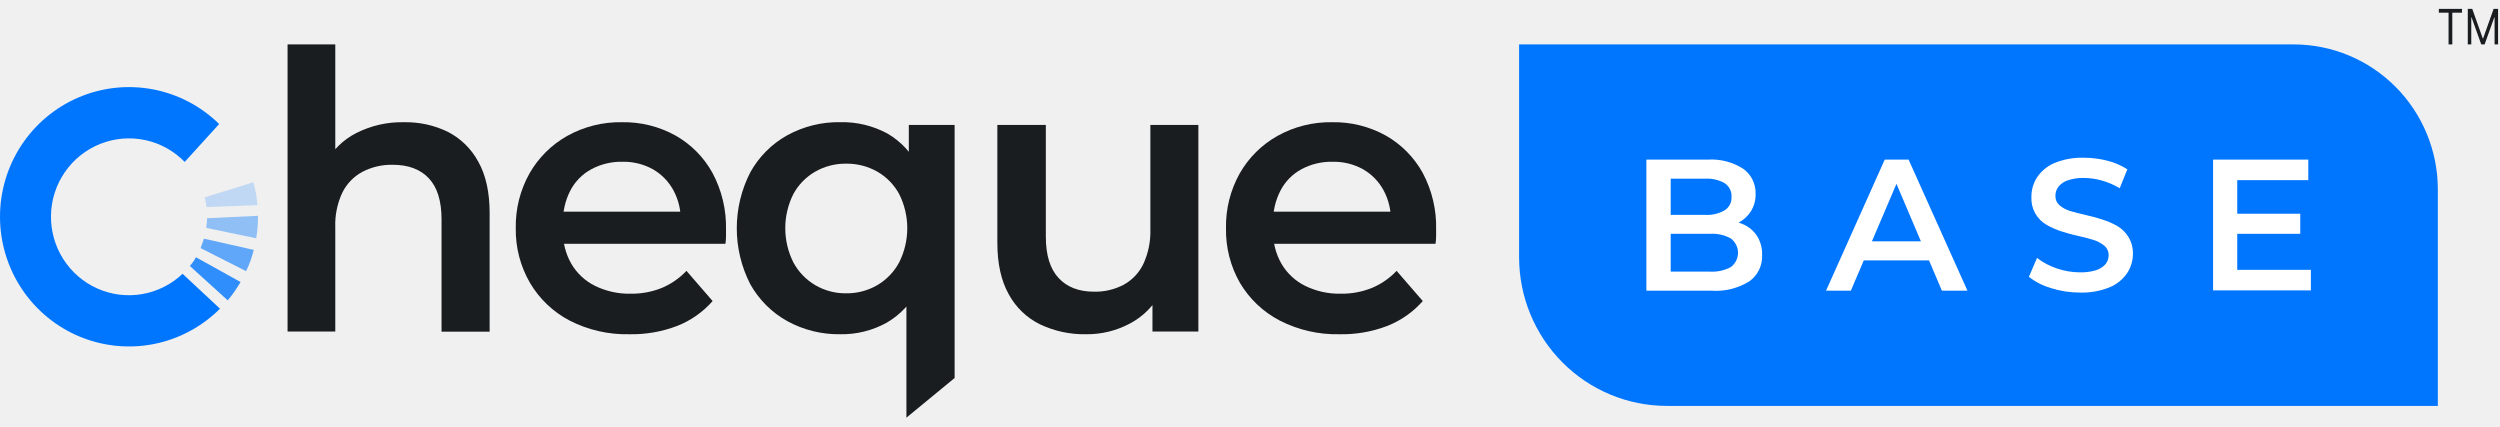
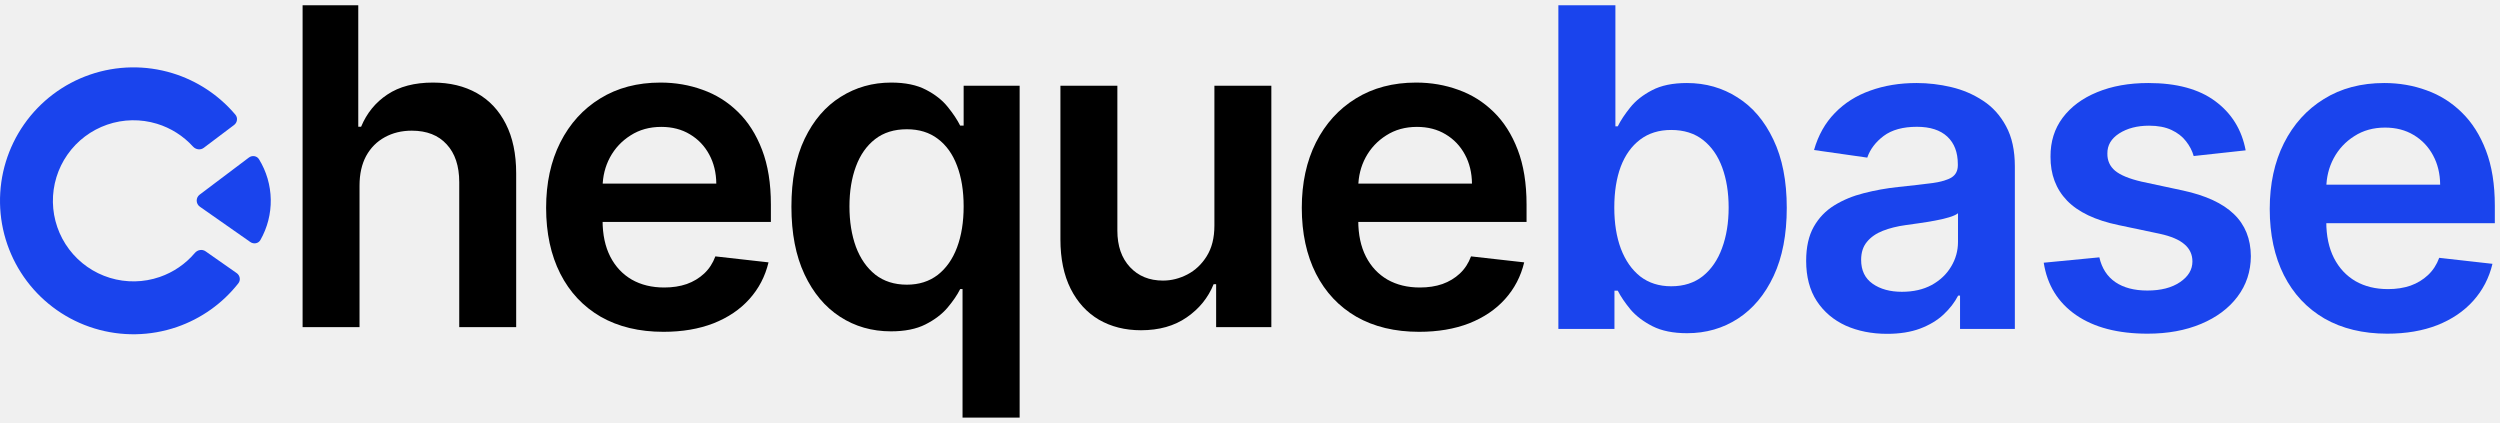
- <svg xmlns="http://www.w3.org/2000/svg" width="211" height="36" viewBox="0 0 211 36" fill="none">
-   <path d="M70.922 28.21C69.358 28.236 67.813 27.853 66.44 27.099C65.131 26.371 64.05 25.29 63.319 23.978C62.573 22.521 62.184 20.906 62.184 19.267C62.184 17.628 62.573 16.013 63.319 14.556C64.046 13.237 65.127 12.15 66.44 11.419C67.813 10.666 69.358 10.284 70.922 10.311C72.309 10.28 73.68 10.611 74.902 11.272C76.074 11.953 77.009 12.979 77.583 14.212C78.231 15.531 78.555 17.213 78.555 19.257C78.555 21.302 78.222 22.976 77.556 24.279C76.968 25.517 76.022 26.546 74.842 27.233C73.643 27.897 72.291 28.234 70.922 28.21ZM71.409 24.755C72.331 24.769 73.24 24.532 74.039 24.069C74.822 23.611 75.462 22.945 75.891 22.143C76.34 21.249 76.574 20.262 76.574 19.261C76.574 18.259 76.34 17.272 75.891 16.378C75.46 15.586 74.819 14.93 74.039 14.483C73.236 14.031 72.329 13.8 71.409 13.813C70.499 13.803 69.603 14.034 68.811 14.483C68.031 14.93 67.39 15.586 66.959 16.378C66.51 17.272 66.277 18.259 66.277 19.261C66.277 20.262 66.51 21.249 66.959 22.143C67.388 22.945 68.029 23.611 68.811 24.069C69.599 24.529 70.497 24.766 71.409 24.755ZM76.501 35.251V23.931L76.834 19.294L76.704 14.657V10.542H80.57V31.903L76.501 35.251Z" fill="#1A1D1F" />
-   <path d="M15.409 23.108C14.466 24.004 13.281 24.6 12.003 24.821C10.725 25.043 9.41 24.879 8.223 24.352C7.037 23.825 6.032 22.957 5.334 21.857C4.637 20.757 4.278 19.475 4.303 18.171C4.327 16.867 4.735 15.6 5.474 14.528C6.213 13.456 7.25 12.627 8.456 12.146C9.661 11.665 10.982 11.552 12.251 11.822C13.52 12.093 14.681 12.734 15.589 13.666L18.496 10.468C16.961 8.96 15.016 7.941 12.907 7.541C10.797 7.14 8.617 7.376 6.64 8.218C4.664 9.06 2.979 10.47 1.797 12.272C0.616 14.074 -0.01 16.187 0 18.345C0.01 20.503 0.654 22.611 1.852 24.402C3.049 26.193 4.747 27.588 6.731 28.412C8.715 29.236 10.897 29.452 13.003 29.032C15.109 28.613 17.044 27.576 18.566 26.054L15.409 23.108Z" fill="#0076FF" />
-   <path opacity="0.8" d="M19.219 25.348L16.022 22.448C16.1 22.364 16.173 22.276 16.241 22.183C16.353 22.035 16.451 21.877 16.535 21.711L20.304 23.804C20.154 24.062 19.971 24.333 19.782 24.618C19.592 24.902 19.398 25.13 19.219 25.348Z" fill="#0076FF" />
-   <path opacity="0.6" d="M20.774 22.887L16.927 20.938C16.971 20.834 17.014 20.724 17.054 20.603C17.114 20.442 17.164 20.292 17.211 20.145L21.417 21.089C21.268 21.706 21.052 22.306 20.774 22.877V22.887Z" fill="#0076FF" />
-   <path opacity="0.4" d="M21.776 18.213L17.474 18.417C17.474 18.547 17.474 18.685 17.45 18.829C17.427 18.973 17.424 19.107 17.407 19.234L21.626 20.111C21.68 19.776 21.723 19.441 21.75 19.05C21.77 18.755 21.776 18.474 21.776 18.213Z" fill="#0076FF" />
-   <path opacity="0.2" d="M21.387 15.38C21.463 15.661 21.537 15.973 21.6 16.311C21.663 16.649 21.706 17.014 21.733 17.315L17.427 17.476C17.41 17.355 17.394 17.232 17.37 17.101C17.347 16.971 17.31 16.793 17.274 16.656L21.387 15.38Z" fill="#0076FF" />
-   <path d="M34.082 10.315C35.369 10.287 36.643 10.566 37.802 11.128C38.891 11.688 39.785 12.565 40.367 13.646C41.006 14.777 41.326 16.228 41.326 17.998V27.993H37.266V18.511C37.266 16.964 36.909 15.81 36.194 15.049C35.479 14.288 34.461 13.907 33.14 13.907C32.26 13.889 31.389 14.09 30.606 14.493C29.87 14.883 29.274 15.494 28.901 16.241C28.47 17.152 28.263 18.155 28.298 19.164V27.983H24.271V3.749H28.298V15.276L27.455 13.806C28.04 12.696 28.954 11.795 30.07 11.229C31.313 10.6 32.691 10.286 34.082 10.315Z" fill="#1A1D1F" />
-   <path d="M53.119 28.21C51.365 28.252 49.629 27.853 48.067 27.052C46.686 26.328 45.532 25.231 44.736 23.884C43.921 22.483 43.504 20.884 43.531 19.261C43.5 17.645 43.899 16.049 44.687 14.64C45.443 13.314 46.543 12.219 47.87 11.473C49.285 10.684 50.882 10.284 52.499 10.315C54.077 10.287 55.633 10.674 57.015 11.44C58.325 12.179 59.404 13.27 60.132 14.59C60.923 16.065 61.317 17.723 61.275 19.398C61.275 19.552 61.275 19.733 61.275 19.971C61.275 20.208 61.248 20.402 61.225 20.577H46.751V17.865H59.073L57.452 18.715C57.487 17.799 57.279 16.891 56.849 16.083C56.447 15.334 55.845 14.712 55.11 14.289C54.316 13.849 53.419 13.63 52.513 13.653C51.602 13.636 50.701 13.855 49.898 14.289C49.141 14.7 48.523 15.332 48.127 16.1C47.701 16.939 47.49 17.871 47.511 18.812V19.465C47.491 20.436 47.731 21.395 48.207 22.241C48.675 23.05 49.37 23.703 50.205 24.119C51.144 24.581 52.18 24.811 53.225 24.788C54.127 24.802 55.022 24.636 55.86 24.3C56.644 23.969 57.351 23.479 57.938 22.86L60.146 25.408C59.334 26.331 58.316 27.049 57.175 27.5C55.881 27.997 54.504 28.238 53.119 28.21Z" fill="#1A1D1F" />
-   <path d="M91.679 28.21C90.334 28.238 89 27.953 87.782 27.377C86.657 26.827 85.732 25.937 85.135 24.832C84.496 23.687 84.176 22.244 84.176 20.503V10.542H88.269V19.981C88.269 21.527 88.626 22.687 89.341 23.459C90.054 24.233 91.053 24.618 92.338 24.618C93.208 24.638 94.068 24.437 94.839 24.032C95.564 23.634 96.147 23.016 96.504 22.267C96.921 21.357 97.122 20.363 97.091 19.361V10.542H101.143V27.983H97.267V23.245L97.95 24.715C97.373 25.817 96.478 26.717 95.382 27.296C94.244 27.909 92.97 28.223 91.679 28.21Z" fill="#1A1D1F" />
-   <path d="M113.056 28.21C111.302 28.252 109.566 27.853 108.004 27.052C106.617 26.33 105.458 25.233 104.657 23.884C103.851 22.48 103.442 20.881 103.474 19.261C103.443 17.645 103.842 16.049 104.63 14.64C105.385 13.313 106.486 12.218 107.814 11.473C109.228 10.684 110.825 10.284 112.443 10.315C114.02 10.287 115.577 10.674 116.959 11.44C118.267 12.18 119.346 13.27 120.076 14.59C120.864 16.066 121.254 17.724 121.208 19.398C121.208 19.552 121.208 19.733 121.208 19.971C121.208 20.208 121.178 20.402 121.158 20.577H106.688V17.865H119.01L117.385 18.715C117.423 17.8 117.216 16.891 116.786 16.083C116.384 15.334 115.782 14.712 115.047 14.289C114.253 13.849 113.356 13.63 112.45 13.653C111.537 13.636 110.636 13.855 109.832 14.289C109.075 14.701 108.459 15.332 108.064 16.1C107.637 16.939 107.424 17.87 107.444 18.812V19.465C107.426 20.436 107.667 21.395 108.143 22.241C108.612 23.05 109.307 23.703 110.142 24.119C111.081 24.582 112.117 24.811 113.162 24.788C114.063 24.802 114.957 24.636 115.793 24.3C116.579 23.97 117.287 23.48 117.874 22.86L120.082 25.408C119.269 26.331 118.25 27.049 117.109 27.5C115.816 27.998 114.439 28.239 113.056 28.21Z" fill="#1A1D1F" />
-   <path d="M128.212 3.749H193.585C196.812 3.749 199.907 5.038 202.189 7.332C204.471 9.626 205.753 12.738 205.753 15.982V34.258H140.716C139.075 34.261 137.451 33.94 135.934 33.311C134.418 32.683 133.039 31.76 131.878 30.596C130.717 29.431 129.795 28.048 129.166 26.525C128.537 25.003 128.213 23.37 128.212 21.721V3.749Z" fill="#0076FF" />
-   <mask id="mask0_1029_1023" style="mask-type:alpha" maskUnits="userSpaceOnUse" x="128" y="3" width="78" height="32">
-     <path d="M128.212 3.749H193.585C196.812 3.749 199.907 5.038 202.189 7.332C204.471 9.626 205.753 12.738 205.753 15.982V34.258H140.716C139.075 34.261 137.451 33.94 135.934 33.311C134.418 32.683 133.039 31.76 131.878 30.596C130.717 29.431 129.795 28.048 129.166 26.525C128.537 25.003 128.213 23.37 128.212 21.721V3.749Z" fill="#0076FF" />
-   </mask>
-   <g mask="url(#mask0_1029_1023)">
-     <path d="M138.954 24.535V13.471H144.128C145.187 13.402 146.239 13.674 147.133 14.249C147.464 14.486 147.732 14.802 147.913 15.168C148.095 15.534 148.184 15.939 148.173 16.347C148.19 16.88 148.047 17.405 147.763 17.854C147.492 18.271 147.113 18.607 146.668 18.824C146.205 19.049 145.697 19.164 145.182 19.162L145.47 18.59C146.042 18.583 146.61 18.7 147.133 18.934C147.607 19.142 148.011 19.484 148.296 19.918C148.596 20.403 148.743 20.966 148.721 21.535C148.74 21.965 148.651 22.392 148.464 22.777C148.276 23.163 147.995 23.496 147.646 23.744C146.687 24.338 145.567 24.614 144.443 24.535H138.954ZM141.008 22.925H144.327C144.932 22.961 145.535 22.83 146.072 22.547C146.263 22.408 146.418 22.225 146.525 22.014C146.633 21.803 146.688 21.569 146.688 21.332C146.688 21.095 146.633 20.862 146.525 20.651C146.418 20.44 146.263 20.257 146.072 20.118C145.537 19.829 144.933 19.696 144.327 19.733H140.871V18.136H143.923C144.494 18.169 145.062 18.035 145.559 17.751C145.749 17.632 145.903 17.464 146.005 17.264C146.108 17.064 146.155 16.84 146.141 16.616C146.155 16.388 146.108 16.162 146.006 15.958C145.904 15.755 145.749 15.583 145.559 15.46C145.061 15.179 144.493 15.048 143.923 15.081H141.008V22.925Z" fill="white" />
-     <path d="M154.117 24.535L159.072 13.471H161.085L166.053 24.535H163.897L159.654 14.558H160.469L156.212 24.535H154.117ZM156.396 21.976L156.965 20.366H162.912L163.466 21.976H156.396Z" fill="white" />
-     <path d="M175.585 24.693C174.75 24.698 173.919 24.572 173.121 24.322C172.439 24.126 171.8 23.802 171.239 23.365L171.924 21.769C172.417 22.148 172.97 22.444 173.559 22.643C174.201 22.87 174.877 22.986 175.558 22.987C176.021 22.998 176.483 22.936 176.926 22.801C177.231 22.704 177.503 22.526 177.713 22.285C177.88 22.077 177.97 21.816 177.967 21.549C177.972 21.395 177.943 21.241 177.88 21.1C177.817 20.959 177.722 20.835 177.604 20.737C177.327 20.511 177.008 20.343 176.666 20.242C176.283 20.122 175.859 20.012 175.393 19.911C174.931 19.812 174.474 19.688 174.025 19.54C173.577 19.401 173.145 19.215 172.738 18.982C172.326 18.747 171.987 18.401 171.759 17.983C171.532 17.565 171.425 17.091 171.451 16.616C171.446 16.03 171.613 15.455 171.93 14.964C172.292 14.428 172.801 14.01 173.395 13.76C174.185 13.437 175.034 13.284 175.886 13.313C176.549 13.313 177.208 13.396 177.85 13.56C178.452 13.71 179.025 13.956 179.548 14.29L178.904 15.886C178.428 15.599 177.914 15.379 177.378 15.232C176.888 15.094 176.382 15.022 175.872 15.019C175.408 15.004 174.944 15.074 174.504 15.226C174.197 15.327 173.926 15.516 173.723 15.769C173.562 15.985 173.476 16.249 173.477 16.519C173.473 16.674 173.502 16.827 173.564 16.969C173.625 17.11 173.717 17.236 173.833 17.338C174.107 17.561 174.424 17.724 174.764 17.82C175.14 17.93 175.571 18.047 176.044 18.15C176.516 18.253 176.981 18.377 177.412 18.521C177.858 18.656 178.288 18.84 178.692 19.072C179.07 19.293 179.389 19.602 179.623 19.973C179.889 20.4 180.027 20.894 180.02 21.398C180.024 21.979 179.857 22.548 179.541 23.035C179.178 23.572 178.666 23.991 178.069 24.239C177.281 24.561 176.435 24.716 175.585 24.693Z" fill="white" />
-     <path d="M188.823 22.774H195.038V24.508H186.784V13.471H194.819V15.205H188.823V22.774ZM188.666 18.04H194.141V19.733H188.666V18.04Z" fill="white" />
-   </g>
-   <path d="M205.838 1.071V0.749H207.794V1.071H206.974V3.749H206.658V1.071H205.838Z" fill="#1A1D1F" />
-   <path d="M208.281 0.749H208.658L209.544 3.239H209.575L210.461 0.749H210.838V3.749H210.542V1.469H210.517L209.702 3.749H209.417L208.602 1.469H208.576V3.749H208.281V0.749Z" fill="#1A1D1F" />
+ <svg xmlns="http://www.w3.org/2000/svg" width="201" height="34" viewBox="0 0 201 34" fill="none">
+   <path d="M19.028 21.956C19.299 22.146 19.366 22.521 19.161 22.781C17.889 24.398 16.176 25.618 14.223 26.291C12.08 27.028 9.759 27.069 7.593 26.406C5.426 25.744 3.524 24.413 2.161 22.603C0.797 20.793 0.041 18.599 0.002 16.333C-0.038 14.068 0.641 11.848 1.94 9.992C3.24 8.135 5.094 6.738 7.236 6.001C9.379 5.263 11.7 5.223 13.867 5.885C15.842 6.489 17.597 7.649 18.925 9.22C19.138 9.473 19.084 9.85 18.82 10.049L16.381 11.887C16.117 12.086 15.743 12.031 15.52 11.787C14.739 10.928 13.74 10.293 12.623 9.952C11.315 9.552 9.914 9.576 8.621 10.021C7.327 10.467 6.208 11.31 5.424 12.431C4.639 13.551 4.23 14.891 4.253 16.259C4.277 17.626 4.733 18.951 5.557 20.044C6.38 21.136 7.528 21.94 8.836 22.34C10.144 22.74 11.545 22.715 12.838 22.27C13.942 21.89 14.919 21.22 15.669 20.335C15.883 20.083 16.255 20.015 16.526 20.204L19.028 21.956Z" fill="#1A44ED" />
+   <path d="M20.126 19.459C20.397 19.649 20.773 19.584 20.937 19.296C21.5 18.306 21.789 17.18 21.769 16.034C21.749 14.889 21.421 13.773 20.824 12.803C20.65 12.522 20.272 12.47 20.008 12.669L16.053 15.649C15.728 15.894 15.736 16.385 16.07 16.619L20.126 19.459Z" fill="#1A44ED" />
+   <path d="M28.906 14.928V26.299H24.329V0.423H28.805V10.19H29.033C29.488 9.095 30.192 8.231 31.145 7.6C32.106 6.959 33.328 6.639 34.812 6.639C36.161 6.639 37.337 6.921 38.34 7.486C39.343 8.05 40.119 8.876 40.667 9.962C41.223 11.049 41.501 12.376 41.501 13.942V26.299H36.923V14.65C36.923 13.344 36.586 12.329 35.912 11.605C35.246 10.872 34.31 10.506 33.105 10.506C32.295 10.506 31.57 10.682 30.93 11.036C30.297 11.382 29.8 11.883 29.438 12.54C29.083 13.197 28.906 13.993 28.906 14.928Z" fill="black" />
+   <path d="M53.342 26.678C51.394 26.678 49.713 26.274 48.296 25.465C46.889 24.648 45.805 23.494 45.047 22.003C44.288 20.504 43.908 18.739 43.908 16.709C43.908 14.713 44.288 12.961 45.047 11.453C45.814 9.937 46.884 8.758 48.258 7.915C49.633 7.065 51.247 6.639 53.102 6.639C54.299 6.639 55.428 6.833 56.49 7.22C57.561 7.6 58.505 8.189 59.323 8.989C60.149 9.79 60.798 10.809 61.27 12.047C61.743 13.277 61.979 14.742 61.979 16.444V17.846H46.058V14.764H57.591C57.582 13.887 57.393 13.108 57.022 12.426C56.651 11.735 56.132 11.192 55.466 10.796C54.809 10.4 54.042 10.202 53.165 10.202C52.229 10.202 51.407 10.43 50.699 10.885C49.991 11.331 49.439 11.921 49.042 12.653C48.655 13.378 48.456 14.174 48.448 15.041V17.733C48.448 18.861 48.655 19.83 49.068 20.639C49.481 21.439 50.058 22.054 50.8 22.483C51.542 22.905 52.41 23.115 53.405 23.115C54.071 23.115 54.674 23.023 55.213 22.837C55.753 22.644 56.221 22.361 56.617 21.991C57.013 21.62 57.312 21.161 57.515 20.613L61.789 21.094C61.519 22.222 61.005 23.208 60.246 24.05C59.496 24.884 58.535 25.533 57.363 25.996C56.191 26.451 54.851 26.678 53.342 26.678Z" fill="black" />
+   <path d="M77.388 33.577V23.242H77.199C76.963 23.713 76.621 24.215 76.174 24.745C75.728 25.267 75.138 25.714 74.404 26.084C73.671 26.455 72.748 26.64 71.635 26.64C70.109 26.64 68.743 26.249 67.538 25.465C66.332 24.682 65.38 23.545 64.68 22.054C63.98 20.563 63.63 18.752 63.63 16.621C63.63 14.464 63.984 12.645 64.692 11.163C65.409 9.672 66.374 8.547 67.588 7.789C68.802 7.023 70.155 6.639 71.647 6.639C72.786 6.639 73.721 6.833 74.455 7.22C75.188 7.6 75.77 8.059 76.2 8.598C76.63 9.128 76.963 9.63 77.199 10.101H77.477V6.892H81.979V33.577H77.388ZM72.912 22.888C73.882 22.888 74.708 22.627 75.391 22.105C76.073 21.574 76.592 20.837 76.946 19.893C77.3 18.95 77.477 17.851 77.477 16.596C77.477 15.341 77.3 14.25 76.946 13.323C76.6 12.397 76.086 11.676 75.403 11.163C74.729 10.649 73.898 10.392 72.912 10.392C71.892 10.392 71.04 10.657 70.358 11.188C69.675 11.719 69.16 12.451 68.815 13.386C68.469 14.321 68.296 15.391 68.296 16.596C68.296 17.809 68.469 18.891 68.815 19.843C69.169 20.786 69.687 21.532 70.37 22.079C71.062 22.618 71.909 22.888 72.912 22.888Z" fill="black" />
+   <path d="M97.638 18.137V6.892H102.216V26.299H97.777V22.85H97.575C97.137 23.936 96.416 24.825 95.413 25.516C94.418 26.207 93.191 26.552 91.733 26.552C90.46 26.552 89.335 26.27 88.357 25.705C87.387 25.133 86.628 24.303 86.08 23.216C85.532 22.121 85.258 20.799 85.258 19.249V6.892H89.836V18.541C89.836 19.771 90.173 20.748 90.848 21.473C91.522 22.197 92.407 22.559 93.503 22.559C94.178 22.559 94.831 22.395 95.463 22.067C96.096 21.738 96.614 21.25 97.019 20.601C97.432 19.944 97.638 19.123 97.638 18.137Z" fill="black" />
+   <path d="M114.098 26.678C112.15 26.678 110.468 26.274 109.052 25.465C107.644 24.648 106.561 23.494 105.802 22.003C105.044 20.504 104.664 18.739 104.664 16.709C104.664 14.713 105.044 12.961 105.802 11.453C106.569 9.937 107.64 8.758 109.014 7.915C110.388 7.065 112.003 6.639 113.857 6.639C115.055 6.639 116.184 6.833 117.246 7.22C118.317 7.6 119.261 8.189 120.079 8.989C120.905 9.79 121.554 10.809 122.026 12.047C122.498 13.277 122.735 14.742 122.735 16.444V17.846H106.814V14.764H118.347C118.338 13.887 118.148 13.108 117.778 12.426C117.407 11.735 116.888 11.192 116.222 10.796C115.565 10.4 114.797 10.202 113.921 10.202C112.985 10.202 112.163 10.43 111.455 10.885C110.747 11.331 110.195 11.921 109.798 12.653C109.41 13.378 109.212 14.174 109.204 15.041V17.733C109.204 18.861 109.41 19.83 109.824 20.639C110.237 21.439 110.814 22.054 111.556 22.483C112.298 22.905 113.166 23.115 114.161 23.115C114.827 23.115 115.43 23.023 115.969 22.837C116.509 22.644 116.977 22.361 117.373 21.991C117.769 21.62 118.068 21.161 118.271 20.613L122.545 21.094C122.275 22.222 121.761 23.208 121.002 24.05C120.252 24.884 119.291 25.533 118.119 25.996C116.947 26.451 115.607 26.678 114.098 26.678Z" fill="black" />
+   <path d="M125.293 26.447V0.423H129.878V10.156H130.068C130.304 9.682 130.638 9.178 131.068 8.644C131.499 8.102 132.081 7.64 132.816 7.259C133.55 6.869 134.487 6.675 135.627 6.675C137.13 6.675 138.485 7.06 139.692 7.831C140.908 8.593 141.87 9.724 142.579 11.224C143.297 12.715 143.656 14.544 143.656 16.713C143.656 18.856 143.306 20.678 142.605 22.177C141.904 23.677 140.95 24.82 139.743 25.608C138.535 26.396 137.168 26.79 135.64 26.79C134.525 26.79 133.601 26.603 132.866 26.231C132.132 25.858 131.541 25.409 131.093 24.884C130.654 24.35 130.312 23.846 130.068 23.372H129.802V26.447H125.293ZM129.789 16.688C129.789 17.95 129.966 19.055 130.321 20.004C130.684 20.953 131.203 21.694 131.879 22.228C132.562 22.753 133.39 23.016 134.361 23.016C135.374 23.016 136.222 22.745 136.906 22.203C137.59 21.652 138.105 20.902 138.451 19.953C138.806 18.996 138.983 17.908 138.983 16.688C138.983 15.476 138.81 14.4 138.464 13.46C138.118 12.52 137.603 11.783 136.919 11.249C136.235 10.715 135.382 10.449 134.361 10.449C133.381 10.449 132.55 10.707 131.866 11.224C131.182 11.741 130.663 12.465 130.308 13.397C129.962 14.328 129.789 15.425 129.789 16.688Z" fill="#1A44ED" />
+   <path d="M151.724 26.84C150.491 26.84 149.381 26.62 148.394 26.18C147.414 25.731 146.637 25.07 146.063 24.198C145.498 23.325 145.215 22.249 145.215 20.97C145.215 19.869 145.418 18.958 145.823 18.238C146.228 17.518 146.781 16.942 147.482 16.51C148.182 16.078 148.972 15.752 149.85 15.531C150.736 15.303 151.652 15.137 152.598 15.036C153.738 14.917 154.662 14.811 155.371 14.718C156.08 14.617 156.595 14.464 156.916 14.261C157.245 14.049 157.41 13.723 157.41 13.282V13.206C157.41 12.249 157.127 11.508 156.562 10.982C155.996 10.457 155.181 10.194 154.118 10.194C152.995 10.194 152.104 10.44 151.445 10.931C150.795 11.423 150.356 12.003 150.128 12.672L145.848 12.062C146.186 10.876 146.743 9.885 147.52 9.089C148.296 8.284 149.246 7.683 150.369 7.285C151.492 6.878 152.733 6.675 154.092 6.675C155.029 6.675 155.962 6.785 156.891 7.005C157.82 7.225 158.668 7.59 159.436 8.098C160.205 8.598 160.821 9.28 161.285 10.144C161.758 11.008 161.994 12.088 161.994 13.384V26.447H157.587V23.765H157.435C157.157 24.308 156.764 24.816 156.258 25.29C155.76 25.756 155.131 26.133 154.371 26.421C153.619 26.701 152.737 26.84 151.724 26.84ZM152.914 23.46C153.835 23.46 154.633 23.278 155.308 22.914C155.983 22.541 156.503 22.05 156.866 21.44C157.237 20.83 157.423 20.165 157.423 19.445V17.145C157.279 17.264 157.034 17.374 156.688 17.476C156.351 17.577 155.971 17.666 155.549 17.742C155.126 17.819 154.709 17.886 154.295 17.946C153.881 18.005 153.522 18.056 153.218 18.098C152.535 18.191 151.922 18.344 151.382 18.556C150.842 18.767 150.415 19.064 150.103 19.445C149.791 19.818 149.635 20.301 149.635 20.894C149.635 21.741 149.943 22.38 150.559 22.812C151.175 23.244 151.96 23.46 152.914 23.46Z" fill="#1A44ED" />
+   <path d="M180.551 12.088L176.372 12.545C176.254 12.122 176.047 11.723 175.752 11.351C175.465 10.978 175.076 10.677 174.587 10.449C174.097 10.22 173.498 10.105 172.789 10.105C171.835 10.105 171.032 10.313 170.382 10.728C169.741 11.143 169.424 11.681 169.433 12.342C169.424 12.909 169.631 13.371 170.053 13.727C170.484 14.083 171.193 14.375 172.181 14.604L175.499 15.315C177.339 15.713 178.707 16.345 179.602 17.209C180.505 18.073 180.961 19.204 180.969 20.601C180.961 21.83 180.602 22.914 179.893 23.854C179.192 24.786 178.217 25.515 176.968 26.04C175.718 26.565 174.283 26.828 172.662 26.828C170.281 26.828 168.365 26.328 166.913 25.328C165.46 24.32 164.595 22.918 164.316 21.122L168.787 20.69C168.989 21.571 169.42 22.236 170.078 22.685C170.737 23.134 171.594 23.359 172.649 23.359C173.738 23.359 174.612 23.134 175.271 22.685C175.938 22.236 176.271 21.681 176.271 21.021C176.271 20.462 176.056 20 175.625 19.636C175.203 19.271 174.545 18.992 173.65 18.797L170.332 18.098C168.466 17.709 167.086 17.052 166.191 16.129C165.296 15.197 164.853 14.019 164.861 12.596C164.853 11.393 165.178 10.351 165.836 9.47C166.503 8.581 167.428 7.895 168.609 7.412C169.8 6.92 171.172 6.675 172.725 6.675C175.005 6.675 176.799 7.162 178.107 8.136C179.424 9.11 180.239 10.427 180.551 12.088Z" fill="#1A44ED" />
+   <path d="M191.934 26.828C189.984 26.828 188.3 26.421 186.882 25.608C185.472 24.786 184.387 23.626 183.627 22.126C182.867 20.618 182.487 18.844 182.487 16.802C182.487 14.794 182.867 13.032 183.627 11.516C184.395 9.991 185.467 8.805 186.844 7.958C188.22 7.102 189.836 6.675 191.694 6.675C192.893 6.675 194.024 6.869 195.088 7.259C196.16 7.64 197.105 8.233 197.924 9.038C198.752 9.843 199.402 10.868 199.875 12.113C200.347 13.35 200.584 14.824 200.584 16.535V17.946H184.64V14.845H196.189C196.181 13.964 195.991 13.181 195.62 12.494C195.248 11.8 194.729 11.253 194.062 10.855C193.403 10.457 192.635 10.258 191.757 10.258C190.82 10.258 189.997 10.487 189.288 10.944C188.578 11.393 188.025 11.986 187.629 12.723C187.24 13.452 187.042 14.252 187.033 15.125V17.831C187.033 18.966 187.24 19.941 187.654 20.754C188.068 21.559 188.646 22.177 189.389 22.609C190.132 23.033 191.001 23.244 191.998 23.244C192.665 23.244 193.268 23.151 193.809 22.965C194.349 22.77 194.817 22.486 195.214 22.113C195.611 21.741 195.911 21.279 196.113 20.729L200.394 21.211C200.124 22.346 199.609 23.338 198.849 24.185C198.097 25.023 197.135 25.676 195.961 26.142C194.788 26.599 193.446 26.828 191.934 26.828Z" fill="#1A44ED" />
</svg>
